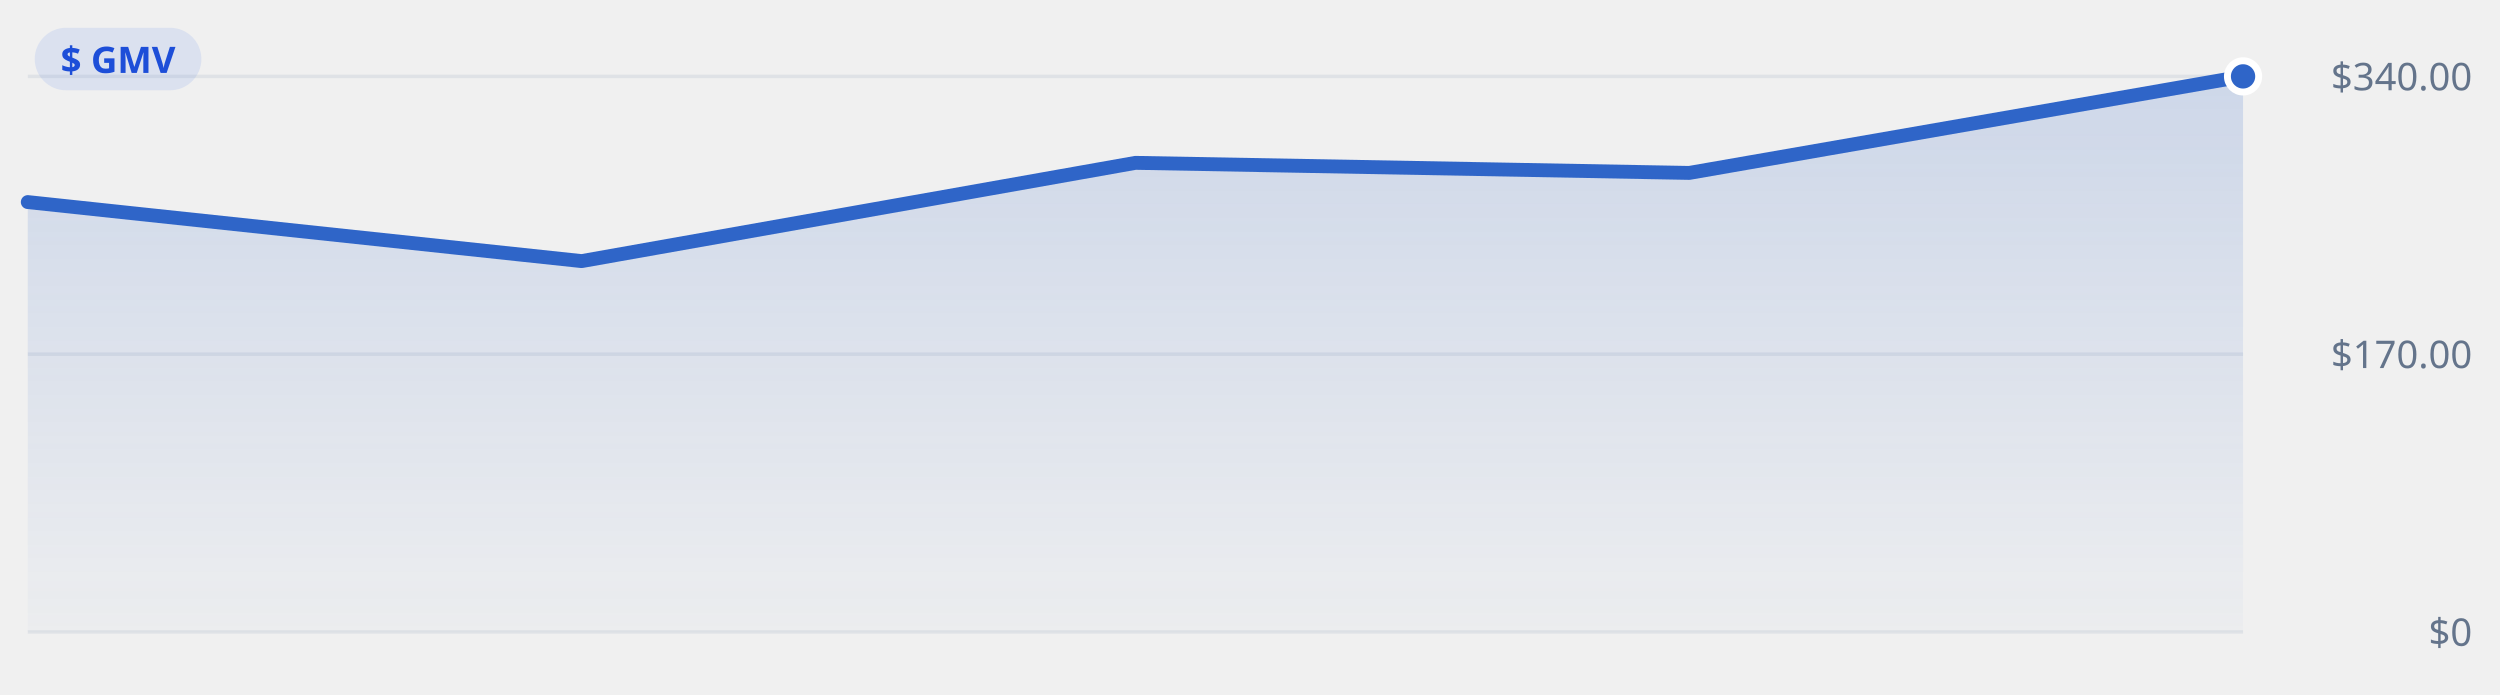
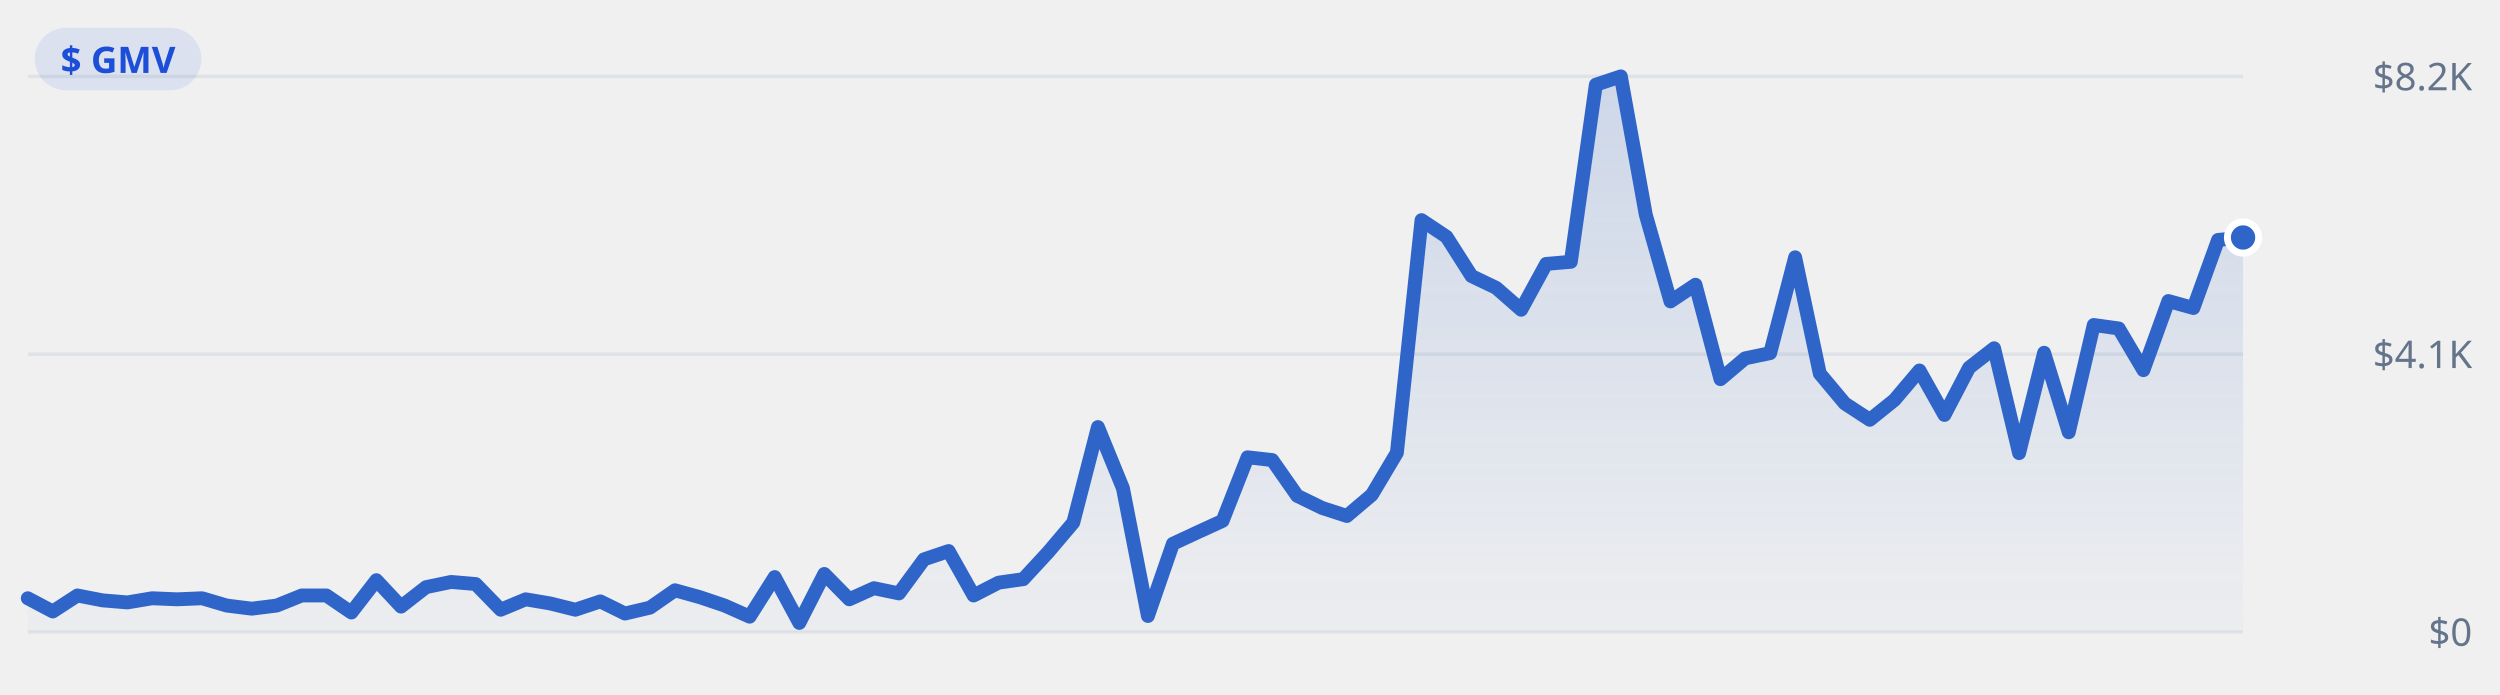
<svg xmlns="http://www.w3.org/2000/svg" viewBox="0 0 720 200">
  <defs>
    <linearGradient id="g" x1="0" y1="0" x2="0" y2="1">
      <stop offset="0%" stop-color="#2f65c8" stop-opacity="0.18" />
      <stop offset="100%" stop-color="#2f65c8" stop-opacity="0.02" />
    </linearGradient>
  </defs>
  <rect x="10" y="8" width="48" height="18" rx="9" fill="rgba(37,99,235,0.10)" />
  <text x="34" y="21" text-anchor="middle" font-family="system-ui,sans-serif" font-size="10.5" font-weight="700" fill="#1d4ed8">$ GMV</text>
  <line x1="8" y1="22.0" x2="646" y2="22.0" stroke="rgba(148,163,184,0.18)" stroke-width="1" />
-   <text x="712" y="26.0" text-anchor="end" font-family="system-ui,sans-serif" font-size="11" fill="#64748b">$340.00</text>
+   <text x="712" y="26.0" text-anchor="end" font-family="system-ui,sans-serif" font-size="11" fill="#64748b">$8.2K</text>
  <line x1="8" y1="102.0" x2="646" y2="102.0" stroke="rgba(148,163,184,0.18)" stroke-width="1" />
-   <text x="712" y="106.0" text-anchor="end" font-family="system-ui,sans-serif" font-size="11" fill="#64748b">$170.00</text>
+   <text x="712" y="106.0" text-anchor="end" font-family="system-ui,sans-serif" font-size="11" fill="#64748b">$4.1K</text>
  <line x1="8" y1="182.0" x2="646" y2="182.0" stroke="rgba(148,163,184,0.18)" stroke-width="1" />
  <text x="712" y="186.0" text-anchor="end" font-family="system-ui,sans-serif" font-size="11" fill="#64748b">$0</text>
-   <polygon points="8,182 8.0,58.2 167.5,75.2 327.0,46.9 486.5,49.8 646.0,22.0 646,182" fill="url(#g)" />
-   <polyline points="8.0,58.2 167.5,75.2 327.0,46.9 486.5,49.8 646.0,22.0" fill="none" stroke="#2f65c8" stroke-width="4" stroke-linecap="round" stroke-linejoin="round" />
-   <circle cx="646.0" cy="22.0" r="4.5" fill="#2f65c8" stroke="#ffffff" stroke-width="2" />
+   <polygon points="8,182 8.0,172.3 15.2,176.1 22.3,171.5 29.5,172.9 36.7,173.5 43.8,172.3 51.0,172.6 58.2,172.3 65.3,174.4 72.5,175.3 79.7,174.4 86.9,171.5 94.0,171.5 101.2,176.4 108.4,167.1 115.5,174.7 122.7,169.1 129.9,167.6 137.0,168.2 144.2,175.6 151.4,172.6 158.5,173.8 165.7,175.6 172.9,173.2 180.0,176.7 187.2,175.0 194.4,170.0 201.6,172.0 208.7,174.4 215.9,177.6 223.1,166.2 230.2,179.4 237.4,165.3 244.6,172.6 251.7,169.4 258.9,170.9 266.1,161.1 273.2,158.7 280.4,171.5 287.6,167.8 294.7,166.8 301.9,159.0 309.1,150.5 316.2,123.0 323.4,140.6 330.6,177.4 337.8,156.6 344.9,153.3 352.1,150.0 359.3,131.7 366.4,132.5 373.6,142.8 380.8,146.3 387.9,148.6 395.1,142.5 402.3,130.4 409.4,63.4 416.6,68.2 423.8,79.5 430.9,82.9 438.1,89.2 445.3,76.0 452.4,75.4 459.6,24.4 466.8,22.0 474.0,61.9 481.1,86.8 488.3,82.0 495.5,109.2 502.6,103.2 509.8,101.7 517.0,74.1 524.1,107.6 531.3,116.2 538.5,120.9 545.6,115.2 552.8,106.7 560.0,119.5 567.1,105.9 574.3,100.3 581.5,130.5 588.7,101.6 595.8,124.5 603.0,93.6 610.2,94.6 617.3,106.6 624.5,86.7 631.7,88.7 638.8,69.1 646.0,68.4 646,182" fill="url(#g)" />
+   <polyline points="8.0,172.3 15.2,176.1 22.3,171.5 29.5,172.9 36.7,173.5 43.8,172.3 51.0,172.6 58.2,172.3 65.3,174.4 72.5,175.3 79.7,174.4 86.9,171.5 94.0,171.5 101.2,176.4 108.4,167.1 115.5,174.7 122.7,169.1 129.9,167.6 137.0,168.2 144.2,175.6 151.4,172.6 158.5,173.8 165.7,175.6 172.9,173.2 180.0,176.7 187.2,175.0 194.4,170.0 201.6,172.0 208.7,174.4 215.9,177.6 223.1,166.2 230.2,179.4 237.4,165.3 244.6,172.6 251.7,169.4 258.9,170.9 266.1,161.1 273.2,158.7 280.4,171.5 287.6,167.8 294.7,166.8 301.9,159.0 309.1,150.5 316.2,123.0 323.4,140.6 330.6,177.4 337.8,156.6 344.9,153.3 352.1,150.0 359.3,131.7 366.4,132.5 373.6,142.8 380.8,146.3 387.9,148.6 395.1,142.5 402.3,130.4 409.4,63.4 416.6,68.2 423.8,79.5 430.9,82.9 438.1,89.2 445.3,76.0 452.4,75.4 459.6,24.4 466.8,22.0 474.0,61.9 481.1,86.8 488.3,82.0 495.5,109.2 502.6,103.2 509.8,101.7 517.0,74.1 524.1,107.6 531.3,116.2 538.5,120.9 545.6,115.2 552.8,106.7 560.0,119.5 567.1,105.9 574.3,100.3 581.5,130.5 588.7,101.6 595.8,124.5 603.0,93.6 610.2,94.6 617.3,106.6 624.5,86.7 631.7,88.7 638.8,69.1 646.0,68.4" fill="none" stroke="#2f65c8" stroke-width="4" stroke-linecap="round" stroke-linejoin="round" />
+   <circle cx="646.0" cy="68.4" r="4.5" fill="#2f65c8" stroke="#ffffff" stroke-width="2" />
</svg>
